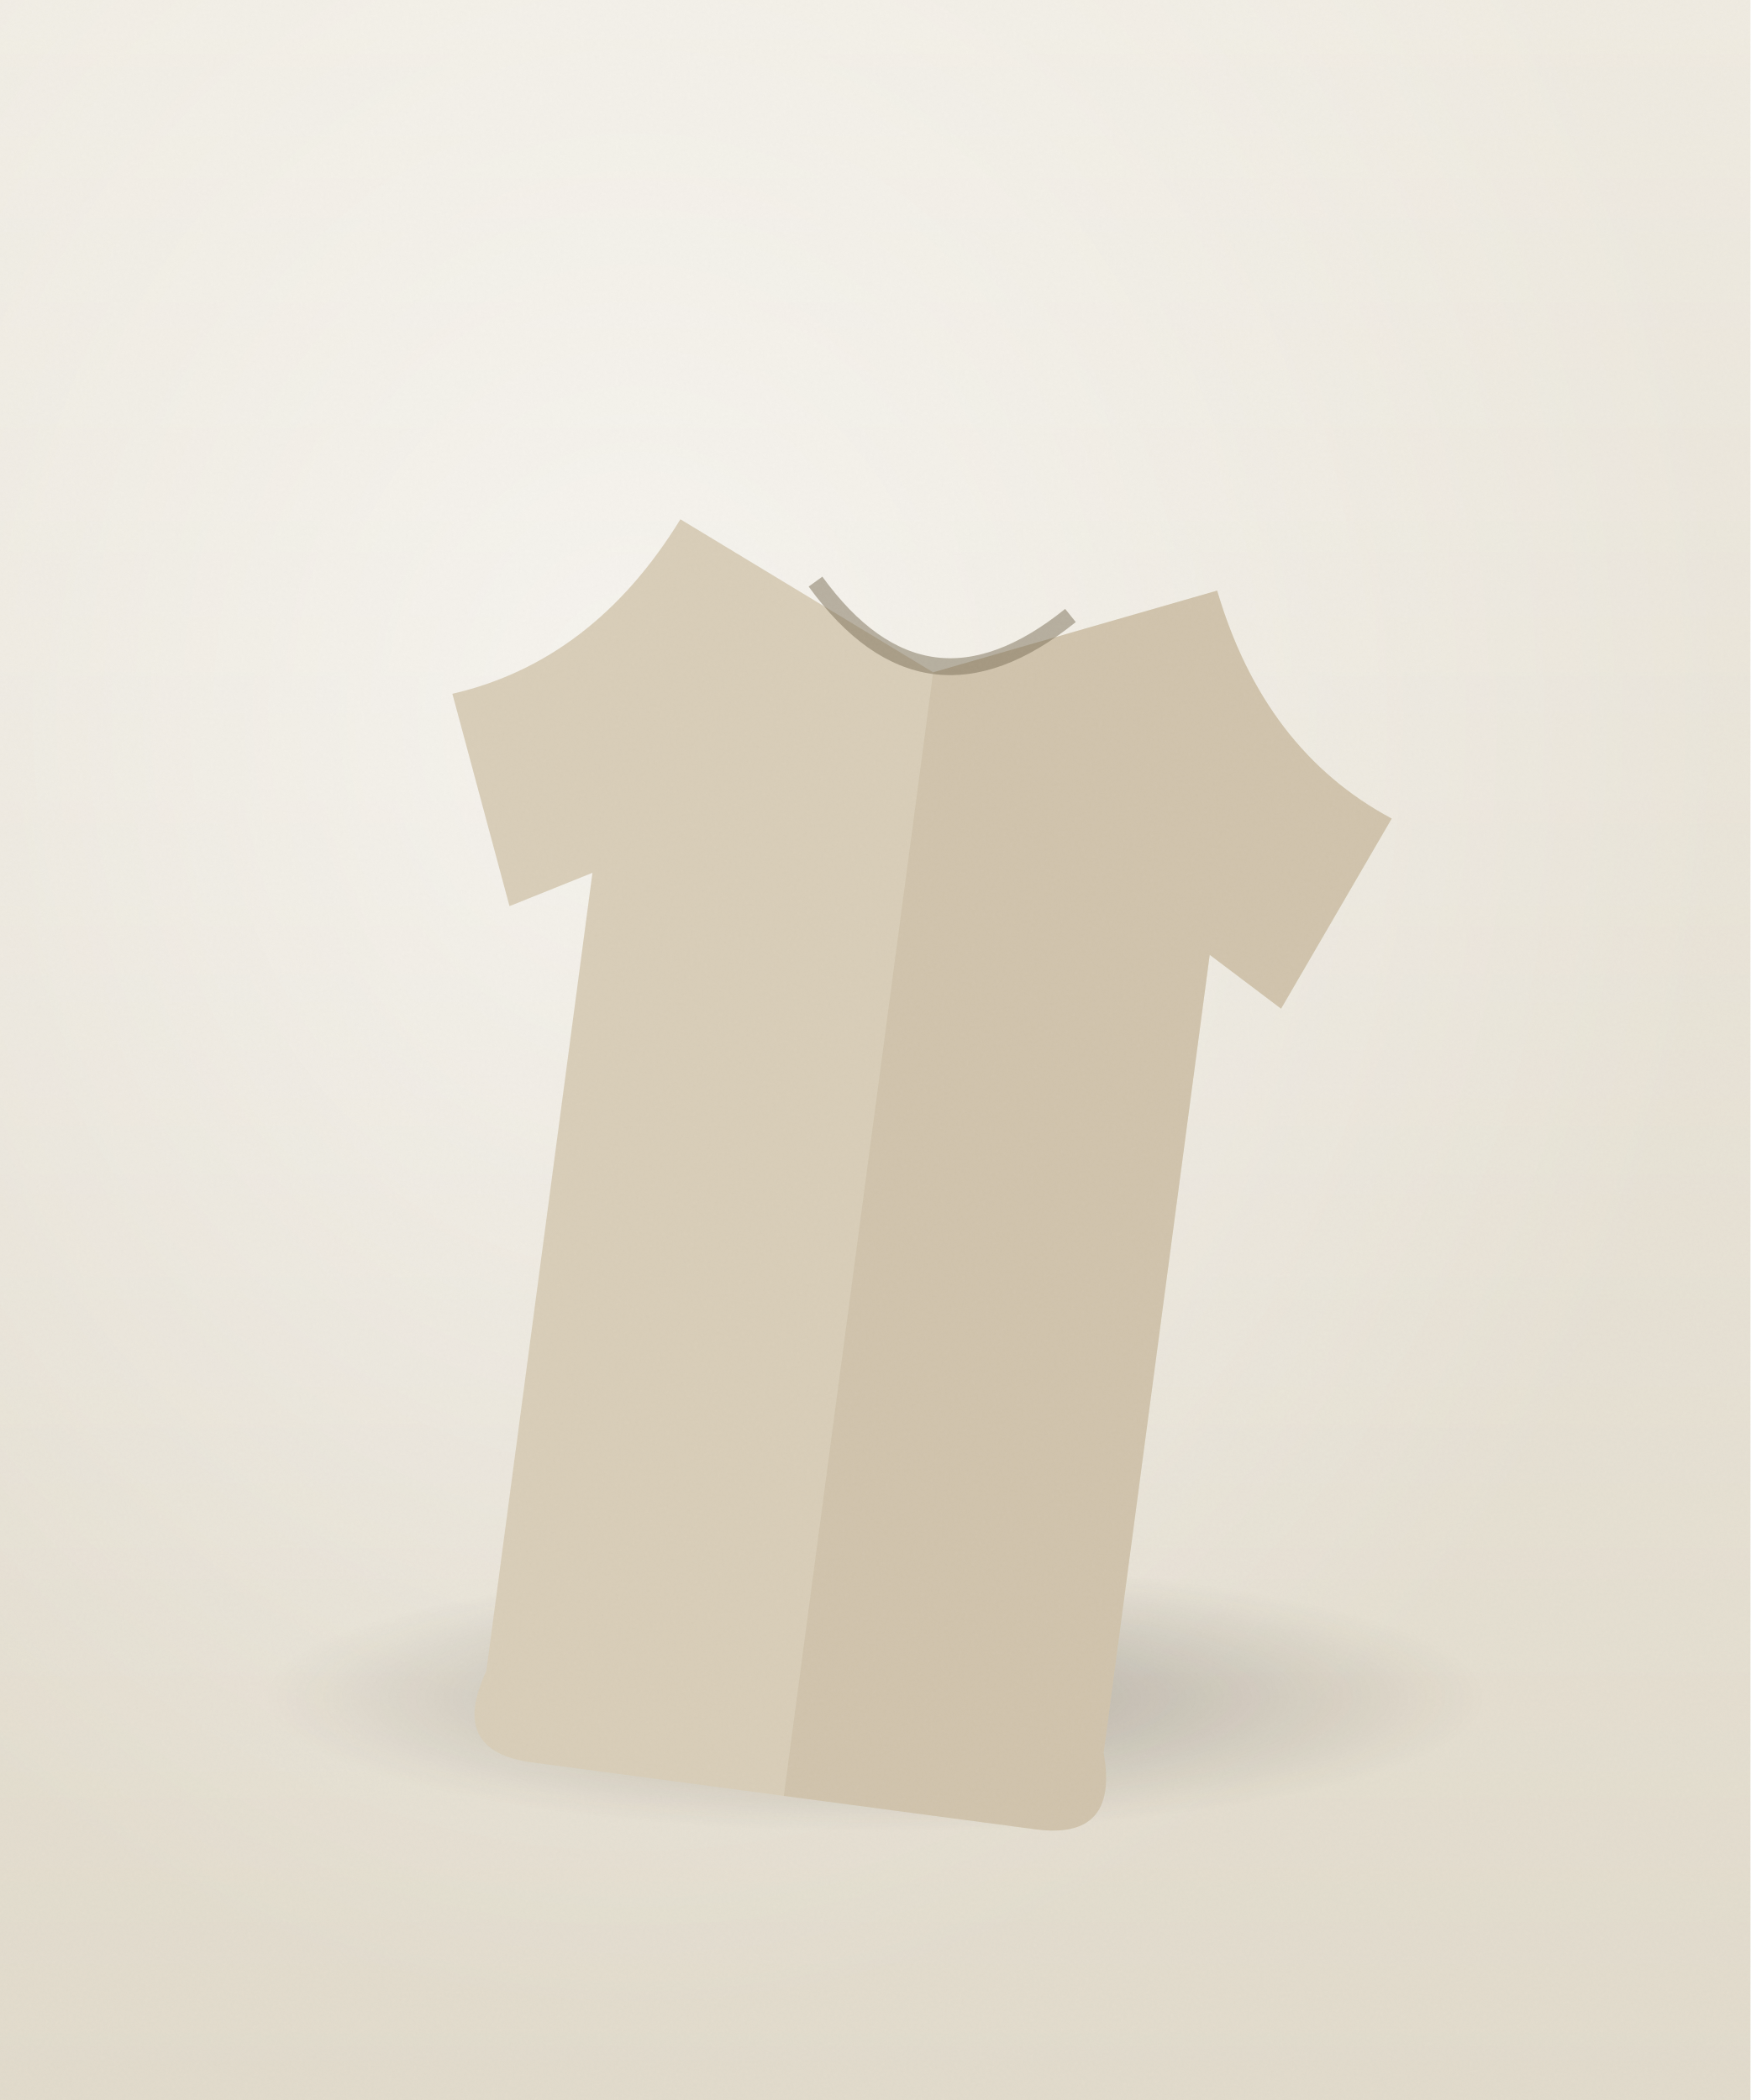
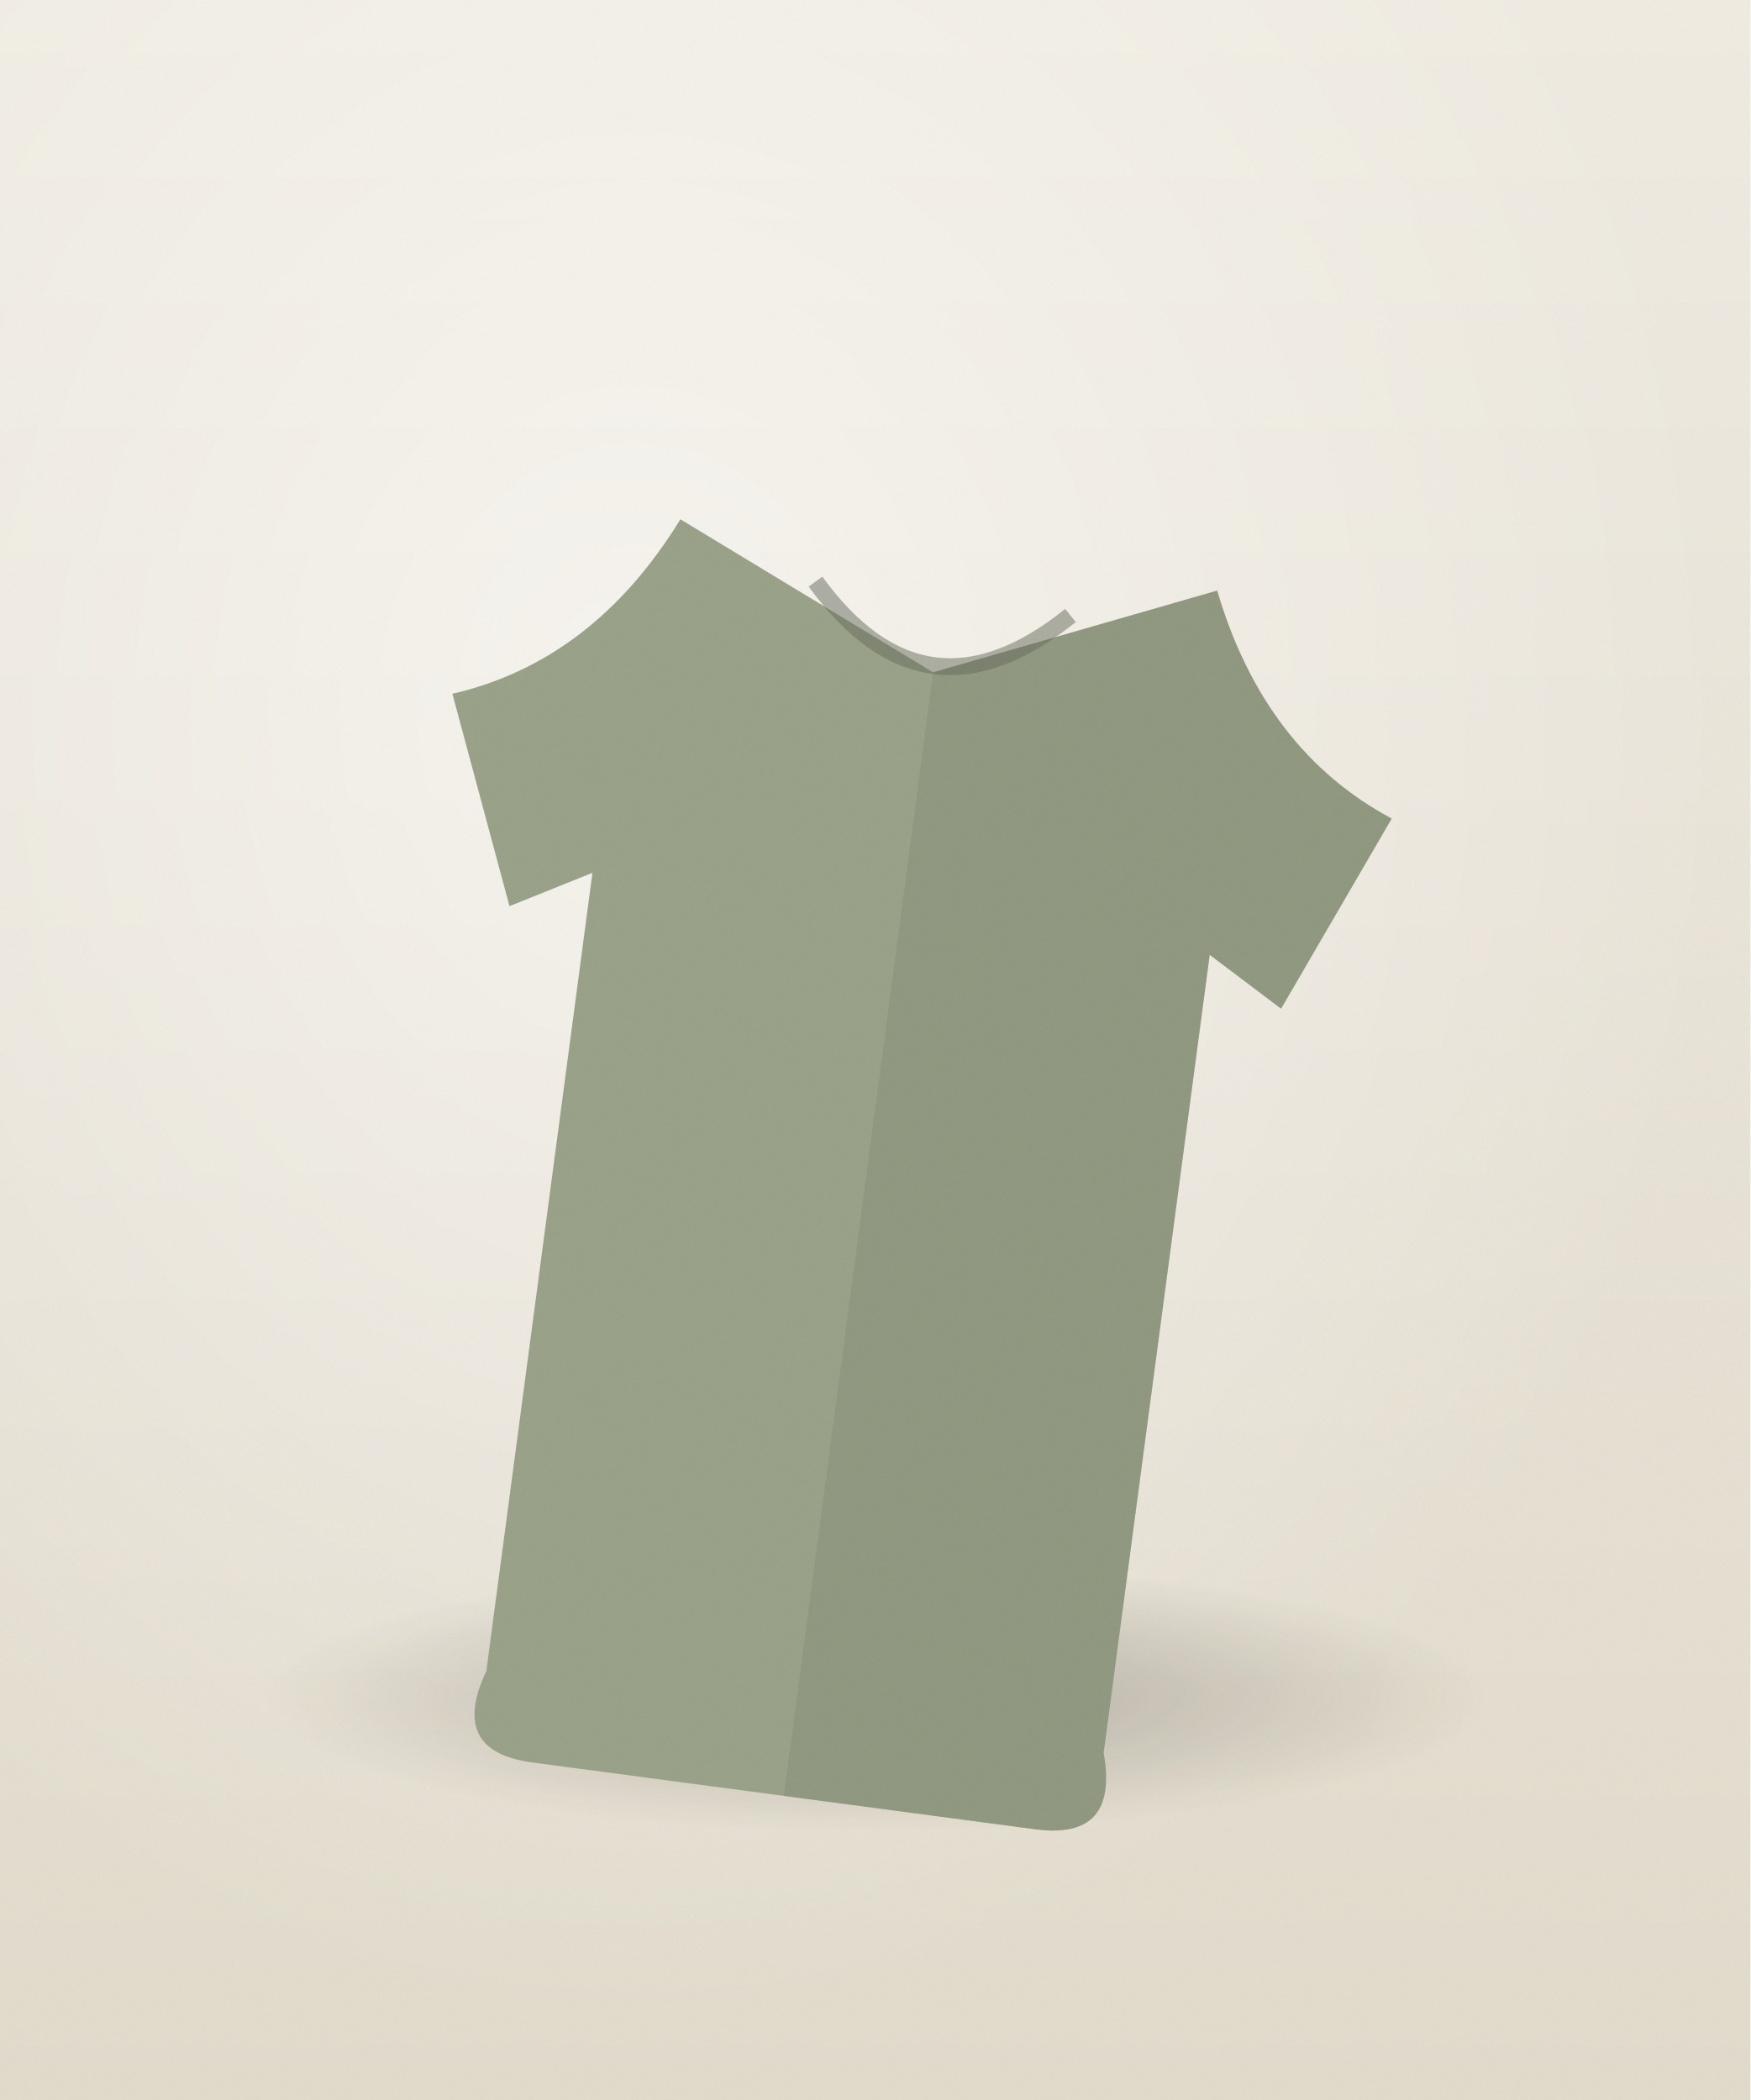
<svg xmlns="http://www.w3.org/2000/svg" viewBox="0 0 600 720" width="600" height="720" role="img">
  <defs>
    <linearGradient id="bg" x1="0" y1="0" x2="0" y2="1">
      <stop offset="0" stop-color="#EFEBE1" />
      <stop offset="1" stop-color="#E1DACB" />
    </linearGradient>
    <radialGradient id="glow" cx="0.365" cy="0.34" r="0.62">
      <stop offset="0" stop-color="#FFFFFF" stop-opacity="0.55" />
      <stop offset="1" stop-color="#FFFFFF" stop-opacity="0" />
    </radialGradient>
    <radialGradient id="shadow" cx="0.5" cy="0.5" r="0.5">
      <stop offset="0" stop-color="#1A1713" stop-opacity="0.26" />
      <stop offset="1" stop-color="#1A1713" stop-opacity="0" />
    </radialGradient>
    <filter id="grain">
      <feTurbulence type="fractalNoise" baseFrequency="0.85" numOctaves="3" seed="42" />
      <feColorMatrix type="saturate" values="0" />
      <feComponentTransfer>
        <feFuncA type="linear" slope="0.055" />
      </feComponentTransfer>
    </filter>
  </defs>
  <rect width="600" height="720" fill="url(#bg)" />
  <rect width="600" height="720" fill="url(#glow)" />
  <ellipse cx="300" cy="582" rx="210" ry="46" fill="url(#shadow)" />
  <g transform="translate(300 380) rotate(7.57) scale(1.16) translate(-300 -380)">
-     <path d="M300 250 L380 215 Q400 260 440 275 L415 335 L392 322 L392 560 Q400 585 375 585 L225 585 Q200 585 208 560 L208 322 L185 335 L160 275 Q200 260 220 215 L300 250 Z" fill="#D8CDB8" />
-     <path d="M300 250 L380 215 Q400 260 440 275 L415 335 L392 322 L392 560 Q400 585 375 585 L300 585 Z" fill="#BFB194" opacity="0.35" />
-     <path d="M262 228 Q300 268 338 228" fill="none" stroke="#7A6E56" stroke-width="5" opacity="0.5" />
+     <path d="M300 250 L380 215 Q400 260 440 275 L415 335 L392 322 L392 560 Q400 585 375 585 L225 585 Q200 585 208 560 L208 322 L185 335 L160 275 Q200 260 220 215 L300 250 Z" fill="#98A187" />
+     <path d="M300 250 L380 215 Q400 260 440 275 L415 335 L392 322 L392 560 Q400 585 375 585 L300 585 Z" fill="#7d846f" opacity="0.35" />
+     <path d="M262 228 Q300 268 338 228" fill="none" stroke="#646a59" stroke-width="5" opacity="0.5" />
  </g>
  <rect width="600" height="720" filter="url(#grain)" opacity="0.6" />
</svg>
